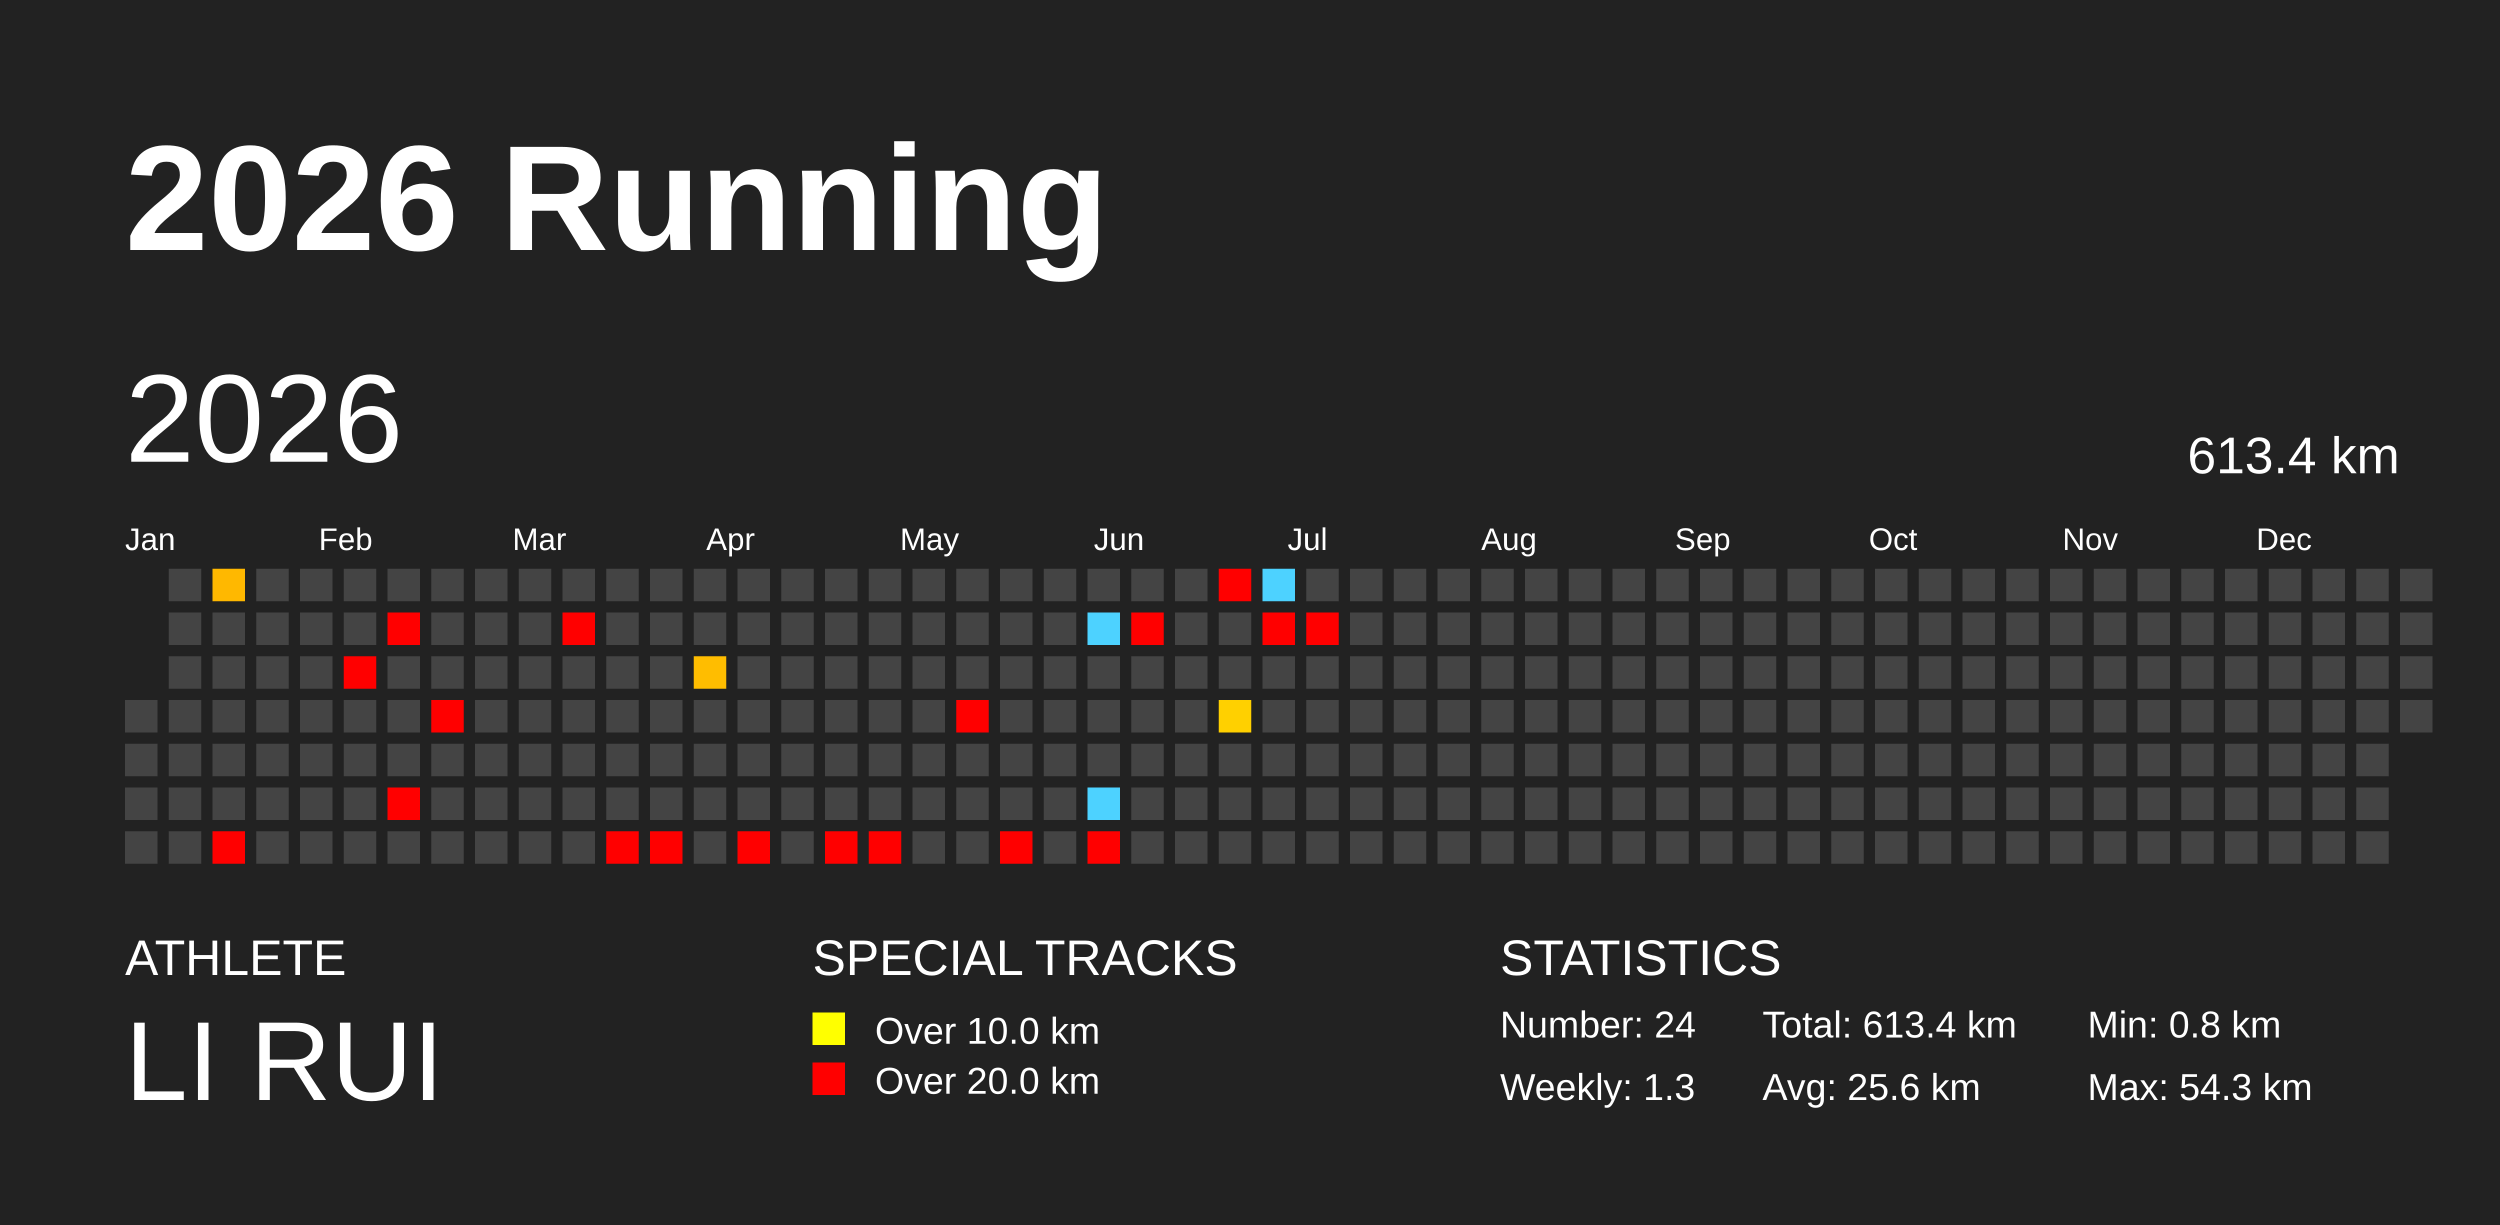
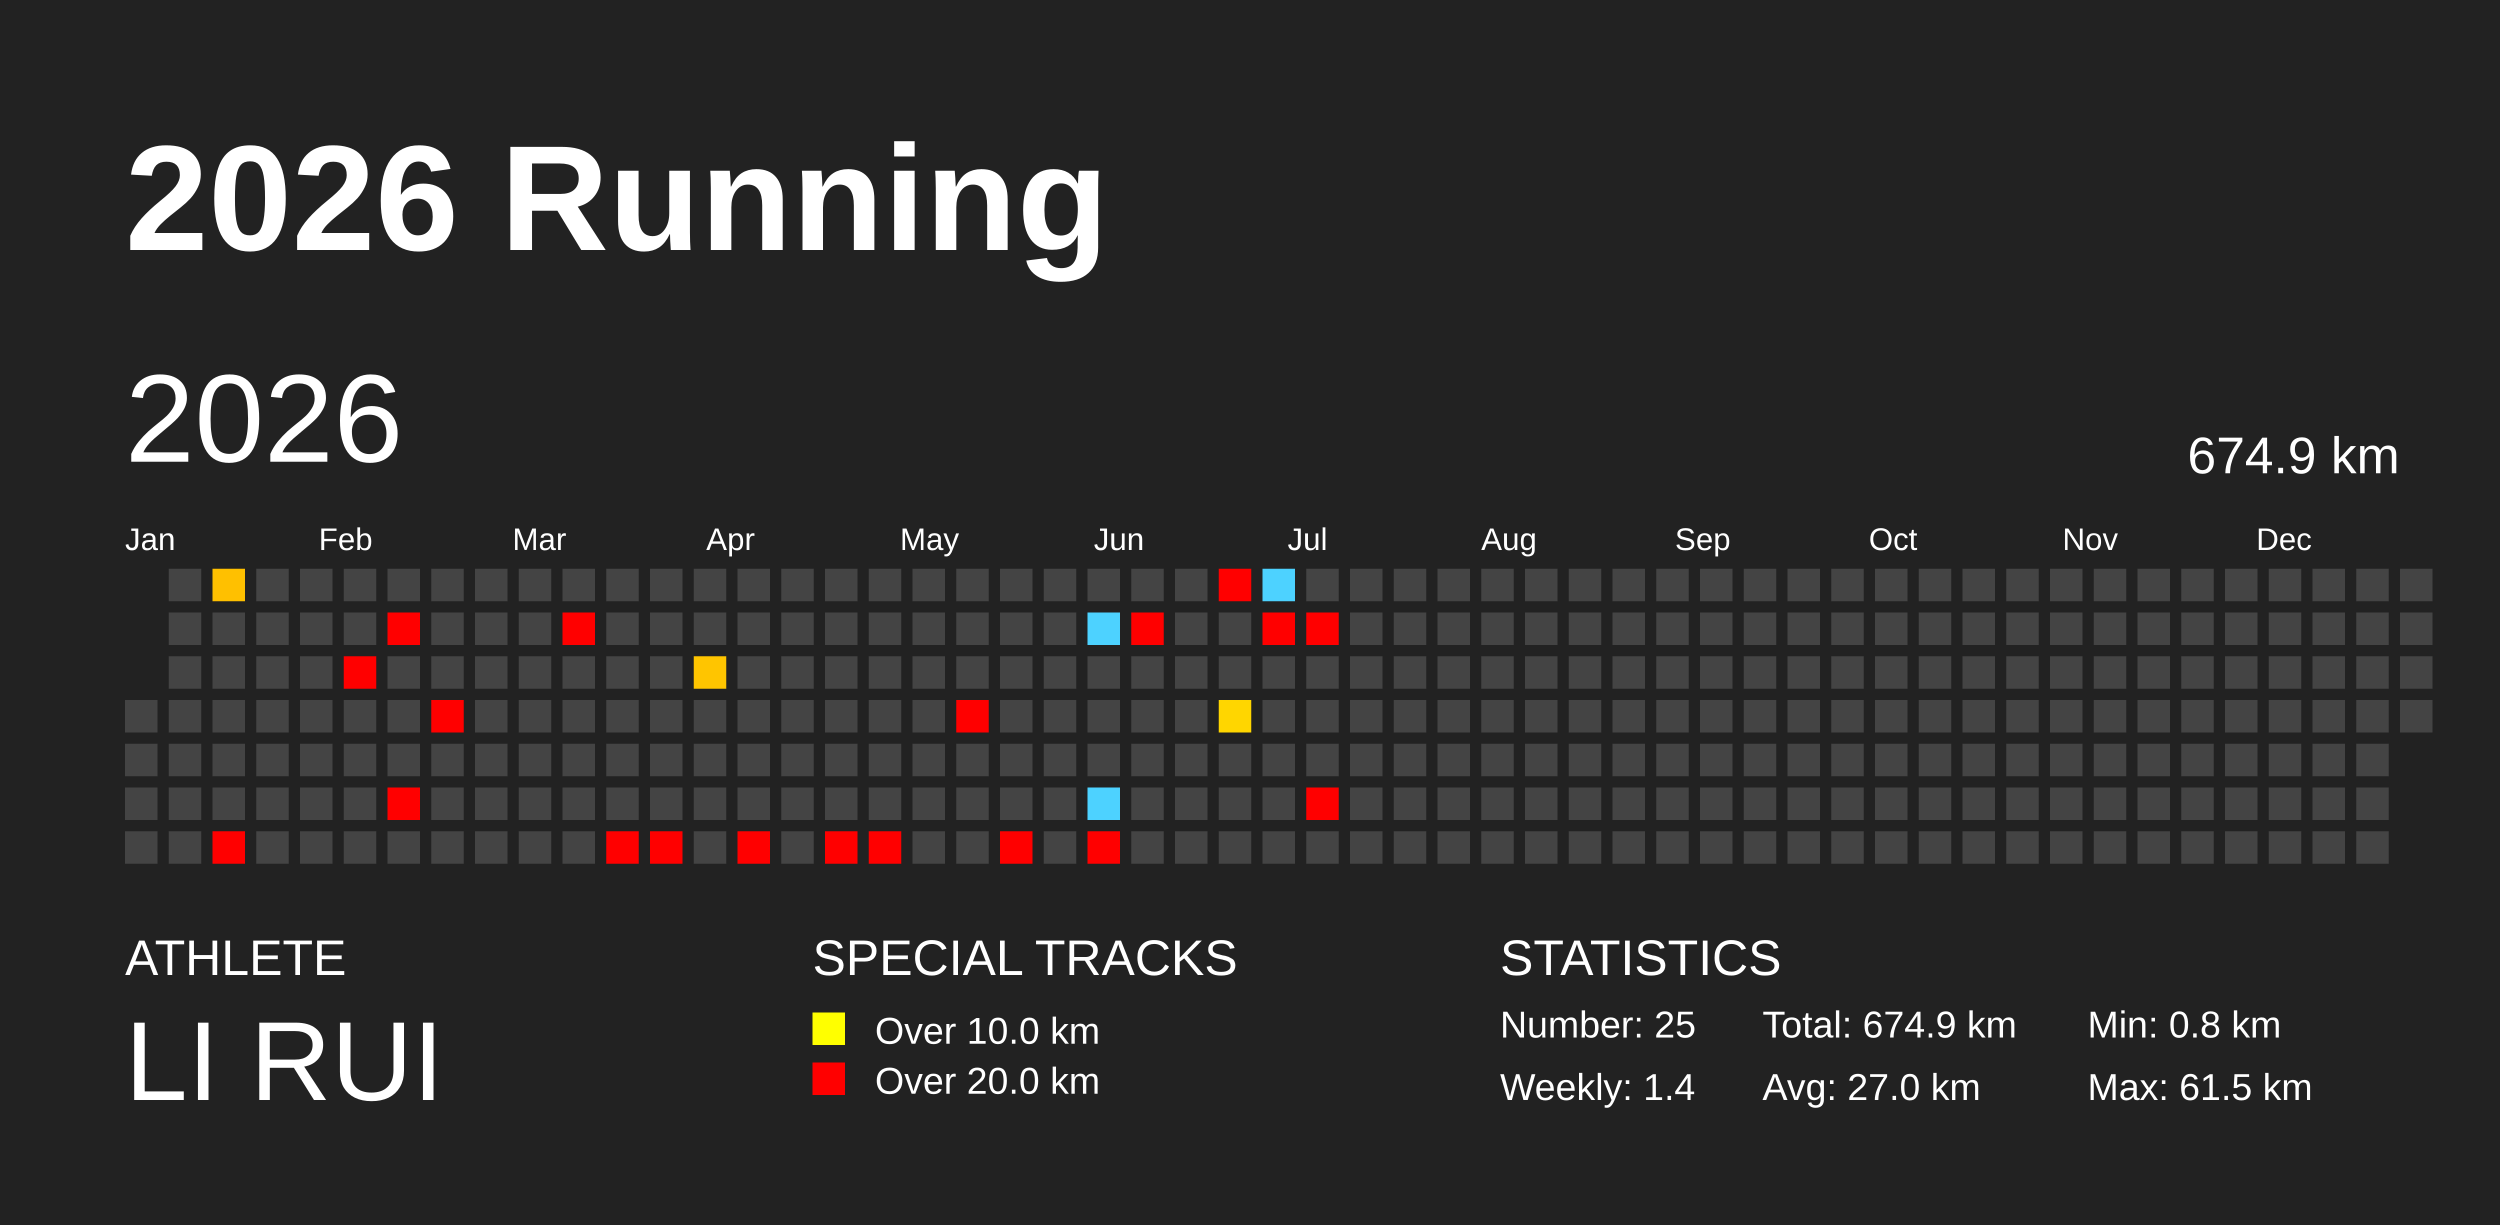
<svg xmlns="http://www.w3.org/2000/svg" baseProfile="full" height="98mm" version="1.1" viewBox="0,0,200,98" width="200mm">
  <defs />
  <rect fill="#222222" height="98" width="200" x="0" y="0" />
  <text fill="#FFFFFF" style="font-size:12px; font-family:Arial; font-weight:bold;" x="10" y="20">2026 Running</text>
  <text fill="#FFFFFF" style="font-size:4px; font-family:Arial" x="10" y="78">ATHLETE</text>
  <text fill="#FFFFFF" style="font-size:9px; font-family:Arial" x="10" y="88">LI RUI</text>
  <text fill="#FFFFFF" style="font-size:4px; font-family:Arial" x="65" y="78">SPECIAL TRACKS</text>
  <rect fill="yellow" height="2.6" width="2.6" x="65" y="81" />
  <text fill="#FFFFFF" style="font-size:3px; font-family:Arial" x="70" y="83.5">Over 10.0 km</text>
  <rect fill="red" height="2.6" width="2.6" x="65" y="85" />
  <text fill="#FFFFFF" style="font-size:3px; font-family:Arial" x="70" y="87.5">Over 20.0 km</text>
  <text fill="#FFFFFF" style="font-size:4px; font-family:Arial" x="120" y="78">STATISTICS</text>
-   <text fill="#FFFFFF" style="font-size:3px; font-family:Arial" x="120" y="83">Number: 24</text>
-   <text fill="#FFFFFF" style="font-size:3px; font-family:Arial" x="120" y="88">Weekly: 1.3</text>
-   <text fill="#FFFFFF" style="font-size:3px; font-family:Arial" x="141" y="83">Total: 613.4 km</text>
-   <text fill="#FFFFFF" style="font-size:3px; font-family:Arial" x="141" y="88">Avg: 25.6 km</text>
+   <text fill="#FFFFFF" style="font-size:3px; font-family:Arial" x="120" y="83">Number: 25</text>
+   <text fill="#FFFFFF" style="font-size:3px; font-family:Arial" x="120" y="88">Weekly: 1.4</text>
+   <text fill="#FFFFFF" style="font-size:3px; font-family:Arial" x="141" y="83">Total: 674.9 km</text>
+   <text fill="#FFFFFF" style="font-size:3px; font-family:Arial" x="141" y="88">Avg: 27.0 km</text>
  <text fill="#FFFFFF" style="font-size:3px; font-family:Arial" x="167" y="83">Min: 0.8 km</text>
-   <text fill="#FFFFFF" style="font-size:3px; font-family:Arial" x="167" y="88">Max: 54.3 km</text>
+   <text fill="#FFFFFF" style="font-size:3px; font-family:Arial" x="167" y="88">Max: 61.5 km</text>
  <text dominant-baseline="hanging" fill="#FFFFFF" style="font-size:10.0px; font-family:Arial;" x="10" y="30">2026</text>
-   <text dominant-baseline="hanging" fill="#FFFFFF" style="font-size:4.125px; font-family:Arial;" x="175" y="35">613.4 km</text>
+   <text dominant-baseline="hanging" fill="#FFFFFF" style="font-size:4.125px; font-family:Arial;" x="175" y="35">674.9 km</text>
  <text fill="#FFFFFF" style="font-size:2.5px; font-family:Arial" x="10.0" y="44">Jan</text>
  <text fill="#FFFFFF" style="font-size:2.5px; font-family:Arial" x="25.5" y="44">Feb</text>
  <text fill="#FFFFFF" style="font-size:2.5px; font-family:Arial" x="41.0" y="44">Mar</text>
  <text fill="#FFFFFF" style="font-size:2.5px; font-family:Arial" x="56.5" y="44">Apr</text>
  <text fill="#FFFFFF" style="font-size:2.5px; font-family:Arial" x="72.0" y="44">May</text>
  <text fill="#FFFFFF" style="font-size:2.5px; font-family:Arial" x="87.5" y="44">Jun</text>
  <text fill="#FFFFFF" style="font-size:2.5px; font-family:Arial" x="103.0" y="44">Jul</text>
  <text fill="#FFFFFF" style="font-size:2.5px; font-family:Arial" x="118.5" y="44">Aug</text>
  <text fill="#FFFFFF" style="font-size:2.5px; font-family:Arial" x="134.0" y="44">Sep</text>
  <text fill="#FFFFFF" style="font-size:2.5px; font-family:Arial" x="149.5" y="44">Oct</text>
  <text fill="#FFFFFF" style="font-size:2.5px; font-family:Arial" x="165.0" y="44">Nov</text>
  <text fill="#FFFFFF" style="font-size:2.5px; font-family:Arial" x="180.5" y="44">Dec</text>
  <rect fill="#444444" height="2.6" width="2.6" x="10.0" y="56.0" />
  <rect fill="#444444" height="2.6" width="2.6" x="10.0" y="59.5" />
  <rect fill="#444444" height="2.6" width="2.6" x="10.0" y="63.0" />
  <rect fill="#444444" height="2.6" width="2.6" x="10.0" y="66.5" />
  <rect fill="#444444" height="2.6" width="2.6" x="13.5" y="45.5" />
  <rect fill="#444444" height="2.6" width="2.6" x="13.5" y="49.0" />
  <rect fill="#444444" height="2.6" width="2.6" x="13.5" y="52.5" />
  <rect fill="#444444" height="2.6" width="2.6" x="13.5" y="56.0" />
  <rect fill="#444444" height="2.6" width="2.6" x="13.5" y="59.5" />
  <rect fill="#444444" height="2.6" width="2.6" x="13.5" y="63.0" />
  <rect fill="#444444" height="2.6" width="2.6" x="13.5" y="66.5" />
-   <rect fill="#ffb800" height="2.6" width="2.6" x="17.0" y="45.5" />
+   <rect fill="#ffc000" height="2.6" width="2.6" x="17.0" y="45.5" />
  <rect fill="#444444" height="2.6" width="2.6" x="17.0" y="49.0" />
  <rect fill="#444444" height="2.6" width="2.6" x="17.0" y="52.5" />
  <rect fill="#444444" height="2.6" width="2.6" x="17.0" y="56.0" />
  <rect fill="#444444" height="2.6" width="2.6" x="17.0" y="59.5" />
  <rect fill="#444444" height="2.6" width="2.6" x="17.0" y="63.0" />
  <rect fill="red" height="2.6" width="2.6" x="17.0" y="66.5" />
  <rect fill="#444444" height="2.6" width="2.6" x="20.5" y="45.5" />
  <rect fill="#444444" height="2.6" width="2.6" x="20.5" y="49.0" />
  <rect fill="#444444" height="2.6" width="2.6" x="20.5" y="52.5" />
  <rect fill="#444444" height="2.6" width="2.6" x="20.5" y="56.0" />
  <rect fill="#444444" height="2.6" width="2.6" x="20.5" y="59.5" />
  <rect fill="#444444" height="2.6" width="2.6" x="20.5" y="63.0" />
  <rect fill="#444444" height="2.6" width="2.6" x="20.5" y="66.5" />
  <rect fill="#444444" height="2.6" width="2.6" x="24.0" y="45.5" />
  <rect fill="#444444" height="2.6" width="2.6" x="24.0" y="49.0" />
  <rect fill="#444444" height="2.6" width="2.6" x="24.0" y="52.5" />
  <rect fill="#444444" height="2.6" width="2.6" x="24.0" y="56.0" />
  <rect fill="#444444" height="2.6" width="2.6" x="24.0" y="59.5" />
  <rect fill="#444444" height="2.6" width="2.6" x="24.0" y="63.0" />
  <rect fill="#444444" height="2.6" width="2.6" x="24.0" y="66.5" />
  <rect fill="#444444" height="2.6" width="2.6" x="27.5" y="45.5" />
  <rect fill="#444444" height="2.6" width="2.6" x="27.5" y="49.0" />
  <rect fill="red" height="2.6" width="2.6" x="27.5" y="52.5" />
  <rect fill="#444444" height="2.6" width="2.6" x="27.5" y="56.0" />
  <rect fill="#444444" height="2.6" width="2.6" x="27.5" y="59.5" />
  <rect fill="#444444" height="2.6" width="2.6" x="27.5" y="63.0" />
  <rect fill="#444444" height="2.6" width="2.6" x="27.5" y="66.5" />
  <rect fill="#444444" height="2.6" width="2.6" x="31.0" y="45.5" />
  <rect fill="red" height="2.6" width="2.6" x="31.0" y="49.0" />
  <rect fill="#444444" height="2.6" width="2.6" x="31.0" y="52.5" />
  <rect fill="#444444" height="2.6" width="2.6" x="31.0" y="56.0" />
  <rect fill="#444444" height="2.6" width="2.6" x="31.0" y="59.5" />
  <rect fill="red" height="2.6" width="2.6" x="31.0" y="63.0" />
  <rect fill="#444444" height="2.6" width="2.6" x="31.0" y="66.5" />
  <rect fill="#444444" height="2.6" width="2.6" x="34.5" y="45.5" />
  <rect fill="#444444" height="2.6" width="2.6" x="34.5" y="49.0" />
  <rect fill="#444444" height="2.6" width="2.6" x="34.5" y="52.5" />
  <rect fill="red" height="2.6" width="2.6" x="34.5" y="56.0" />
  <rect fill="#444444" height="2.6" width="2.6" x="34.5" y="59.5" />
  <rect fill="#444444" height="2.6" width="2.6" x="34.5" y="63.0" />
  <rect fill="#444444" height="2.6" width="2.6" x="34.5" y="66.5" />
  <rect fill="#444444" height="2.6" width="2.6" x="38.0" y="45.5" />
  <rect fill="#444444" height="2.6" width="2.6" x="38.0" y="49.0" />
  <rect fill="#444444" height="2.6" width="2.6" x="38.0" y="52.5" />
  <rect fill="#444444" height="2.6" width="2.6" x="38.0" y="56.0" />
  <rect fill="#444444" height="2.6" width="2.6" x="38.0" y="59.5" />
  <rect fill="#444444" height="2.6" width="2.6" x="38.0" y="63.0" />
  <rect fill="#444444" height="2.6" width="2.6" x="38.0" y="66.5" />
  <rect fill="#444444" height="2.6" width="2.6" x="41.5" y="45.5" />
  <rect fill="#444444" height="2.6" width="2.6" x="41.5" y="49.0" />
  <rect fill="#444444" height="2.6" width="2.6" x="41.5" y="52.5" />
  <rect fill="#444444" height="2.6" width="2.6" x="41.5" y="56.0" />
  <rect fill="#444444" height="2.6" width="2.6" x="41.5" y="59.5" />
  <rect fill="#444444" height="2.6" width="2.6" x="41.5" y="63.0" />
  <rect fill="#444444" height="2.6" width="2.6" x="41.5" y="66.5" />
  <rect fill="#444444" height="2.6" width="2.6" x="45.0" y="45.5" />
  <rect fill="red" height="2.6" width="2.6" x="45.0" y="49.0" />
  <rect fill="#444444" height="2.6" width="2.6" x="45.0" y="52.5" />
  <rect fill="#444444" height="2.6" width="2.6" x="45.0" y="56.0" />
  <rect fill="#444444" height="2.6" width="2.6" x="45.0" y="59.5" />
  <rect fill="#444444" height="2.6" width="2.6" x="45.0" y="63.0" />
  <rect fill="#444444" height="2.6" width="2.6" x="45.0" y="66.5" />
  <rect fill="#444444" height="2.6" width="2.6" x="48.5" y="45.5" />
  <rect fill="#444444" height="2.6" width="2.6" x="48.5" y="49.0" />
  <rect fill="#444444" height="2.6" width="2.6" x="48.5" y="52.5" />
  <rect fill="#444444" height="2.6" width="2.6" x="48.5" y="56.0" />
  <rect fill="#444444" height="2.6" width="2.6" x="48.5" y="59.5" />
  <rect fill="#444444" height="2.6" width="2.6" x="48.5" y="63.0" />
  <rect fill="red" height="2.6" width="2.6" x="48.5" y="66.5" />
  <rect fill="#444444" height="2.6" width="2.6" x="52.0" y="45.5" />
  <rect fill="#444444" height="2.6" width="2.6" x="52.0" y="49.0" />
  <rect fill="#444444" height="2.6" width="2.6" x="52.0" y="52.5" />
  <rect fill="#444444" height="2.6" width="2.6" x="52.0" y="56.0" />
  <rect fill="#444444" height="2.6" width="2.6" x="52.0" y="59.5" />
  <rect fill="#444444" height="2.6" width="2.6" x="52.0" y="63.0" />
  <rect fill="red" height="2.6" width="2.6" x="52.0" y="66.5" />
  <rect fill="#444444" height="2.6" width="2.6" x="55.5" y="45.5" />
  <rect fill="#444444" height="2.6" width="2.6" x="55.5" y="49.0" />
-   <rect fill="#ffbd00" height="2.6" width="2.6" x="55.5" y="52.5" />
+   <rect fill="#ffc500" height="2.6" width="2.6" x="55.5" y="52.5" />
  <rect fill="#444444" height="2.6" width="2.6" x="55.5" y="56.0" />
  <rect fill="#444444" height="2.6" width="2.6" x="55.5" y="59.5" />
  <rect fill="#444444" height="2.6" width="2.6" x="55.5" y="63.0" />
  <rect fill="#444444" height="2.6" width="2.6" x="55.5" y="66.5" />
  <rect fill="#444444" height="2.6" width="2.6" x="59.0" y="45.5" />
  <rect fill="#444444" height="2.6" width="2.6" x="59.0" y="49.0" />
  <rect fill="#444444" height="2.6" width="2.6" x="59.0" y="52.5" />
  <rect fill="#444444" height="2.6" width="2.6" x="59.0" y="56.0" />
  <rect fill="#444444" height="2.6" width="2.6" x="59.0" y="59.5" />
  <rect fill="#444444" height="2.6" width="2.6" x="59.0" y="63.0" />
  <rect fill="red" height="2.6" width="2.6" x="59.0" y="66.5" />
  <rect fill="#444444" height="2.6" width="2.6" x="62.5" y="45.5" />
  <rect fill="#444444" height="2.6" width="2.6" x="62.5" y="49.0" />
  <rect fill="#444444" height="2.6" width="2.6" x="62.5" y="52.5" />
  <rect fill="#444444" height="2.6" width="2.6" x="62.5" y="56.0" />
  <rect fill="#444444" height="2.6" width="2.6" x="62.5" y="59.5" />
  <rect fill="#444444" height="2.6" width="2.6" x="62.5" y="63.0" />
  <rect fill="#444444" height="2.6" width="2.6" x="62.5" y="66.5" />
  <rect fill="#444444" height="2.6" width="2.6" x="66.0" y="45.5" />
  <rect fill="#444444" height="2.6" width="2.6" x="66.0" y="49.0" />
  <rect fill="#444444" height="2.6" width="2.6" x="66.0" y="52.5" />
  <rect fill="#444444" height="2.6" width="2.6" x="66.0" y="56.0" />
  <rect fill="#444444" height="2.6" width="2.6" x="66.0" y="59.5" />
  <rect fill="#444444" height="2.6" width="2.6" x="66.0" y="63.0" />
  <rect fill="red" height="2.6" width="2.6" x="66.0" y="66.5" />
  <rect fill="#444444" height="2.6" width="2.6" x="69.5" y="45.5" />
  <rect fill="#444444" height="2.6" width="2.6" x="69.5" y="49.0" />
  <rect fill="#444444" height="2.6" width="2.6" x="69.5" y="52.5" />
  <rect fill="#444444" height="2.6" width="2.6" x="69.5" y="56.0" />
  <rect fill="#444444" height="2.6" width="2.6" x="69.5" y="59.5" />
  <rect fill="#444444" height="2.6" width="2.6" x="69.5" y="63.0" />
  <rect fill="red" height="2.6" width="2.6" x="69.5" y="66.5" />
  <rect fill="#444444" height="2.6" width="2.6" x="73.0" y="45.5" />
  <rect fill="#444444" height="2.6" width="2.6" x="73.0" y="49.0" />
  <rect fill="#444444" height="2.6" width="2.6" x="73.0" y="52.5" />
  <rect fill="#444444" height="2.6" width="2.6" x="73.0" y="56.0" />
  <rect fill="#444444" height="2.6" width="2.6" x="73.0" y="59.5" />
  <rect fill="#444444" height="2.6" width="2.6" x="73.0" y="63.0" />
  <rect fill="#444444" height="2.6" width="2.6" x="73.0" y="66.5" />
  <rect fill="#444444" height="2.6" width="2.6" x="76.5" y="45.5" />
  <rect fill="#444444" height="2.6" width="2.6" x="76.5" y="49.0" />
  <rect fill="#444444" height="2.6" width="2.6" x="76.5" y="52.5" />
  <rect fill="red" height="2.6" width="2.6" x="76.5" y="56.0" />
  <rect fill="#444444" height="2.6" width="2.6" x="76.5" y="59.5" />
  <rect fill="#444444" height="2.6" width="2.6" x="76.5" y="63.0" />
  <rect fill="#444444" height="2.6" width="2.6" x="76.5" y="66.5" />
  <rect fill="#444444" height="2.6" width="2.6" x="80.0" y="45.5" />
  <rect fill="#444444" height="2.6" width="2.6" x="80.0" y="49.0" />
  <rect fill="#444444" height="2.6" width="2.6" x="80.0" y="52.5" />
  <rect fill="#444444" height="2.6" width="2.6" x="80.0" y="56.0" />
  <rect fill="#444444" height="2.6" width="2.6" x="80.0" y="59.5" />
  <rect fill="#444444" height="2.6" width="2.6" x="80.0" y="63.0" />
  <rect fill="red" height="2.6" width="2.6" x="80.0" y="66.5" />
  <rect fill="#444444" height="2.6" width="2.6" x="83.5" y="45.5" />
  <rect fill="#444444" height="2.6" width="2.6" x="83.5" y="49.0" />
  <rect fill="#444444" height="2.6" width="2.6" x="83.5" y="52.5" />
  <rect fill="#444444" height="2.6" width="2.6" x="83.5" y="56.0" />
  <rect fill="#444444" height="2.6" width="2.6" x="83.5" y="59.5" />
  <rect fill="#444444" height="2.6" width="2.6" x="83.5" y="63.0" />
  <rect fill="#444444" height="2.6" width="2.6" x="83.5" y="66.5" />
  <rect fill="#444444" height="2.6" width="2.6" x="87.0" y="45.5" />
  <rect fill="#4dd2ff" height="2.6" width="2.6" x="87.0" y="49.0" />
  <rect fill="#444444" height="2.6" width="2.6" x="87.0" y="52.5" />
  <rect fill="#444444" height="2.6" width="2.6" x="87.0" y="56.0" />
  <rect fill="#444444" height="2.6" width="2.6" x="87.0" y="59.5" />
  <rect fill="#4dd2ff" height="2.6" width="2.6" x="87.0" y="63.0" />
  <rect fill="red" height="2.6" width="2.6" x="87.0" y="66.5" />
  <rect fill="#444444" height="2.6" width="2.6" x="90.5" y="45.5" />
  <rect fill="red" height="2.6" width="2.6" x="90.5" y="49.0" />
  <rect fill="#444444" height="2.6" width="2.6" x="90.5" y="52.5" />
  <rect fill="#444444" height="2.6" width="2.6" x="90.5" y="56.0" />
  <rect fill="#444444" height="2.6" width="2.6" x="90.5" y="59.5" />
  <rect fill="#444444" height="2.6" width="2.6" x="90.5" y="63.0" />
  <rect fill="#444444" height="2.6" width="2.6" x="90.5" y="66.5" />
  <rect fill="#444444" height="2.6" width="2.6" x="94.0" y="45.5" />
  <rect fill="#444444" height="2.6" width="2.6" x="94.0" y="49.0" />
  <rect fill="#444444" height="2.6" width="2.6" x="94.0" y="52.5" />
  <rect fill="#444444" height="2.6" width="2.6" x="94.0" y="56.0" />
  <rect fill="#444444" height="2.6" width="2.6" x="94.0" y="59.5" />
  <rect fill="#444444" height="2.6" width="2.6" x="94.0" y="63.0" />
  <rect fill="#444444" height="2.6" width="2.6" x="94.0" y="66.5" />
  <rect fill="red" height="2.6" width="2.6" x="97.5" y="45.5" />
  <rect fill="#444444" height="2.6" width="2.6" x="97.5" y="49.0" />
  <rect fill="#444444" height="2.6" width="2.6" x="97.5" y="52.5" />
-   <rect fill="#ffd000" height="2.6" width="2.6" x="97.5" y="56.0" />
+   <rect fill="#ffd600" height="2.6" width="2.6" x="97.5" y="56.0" />
  <rect fill="#444444" height="2.6" width="2.6" x="97.5" y="59.5" />
  <rect fill="#444444" height="2.6" width="2.6" x="97.5" y="63.0" />
  <rect fill="#444444" height="2.6" width="2.6" x="97.5" y="66.5" />
  <rect fill="#4dd2ff" height="2.6" width="2.6" x="101.0" y="45.5" />
  <rect fill="red" height="2.6" width="2.6" x="101.0" y="49.0" />
  <rect fill="#444444" height="2.6" width="2.6" x="101.0" y="52.5" />
  <rect fill="#444444" height="2.6" width="2.6" x="101.0" y="56.0" />
  <rect fill="#444444" height="2.6" width="2.6" x="101.0" y="59.5" />
  <rect fill="#444444" height="2.6" width="2.6" x="101.0" y="63.0" />
  <rect fill="#444444" height="2.6" width="2.6" x="101.0" y="66.5" />
  <rect fill="#444444" height="2.6" width="2.6" x="104.5" y="45.5" />
  <rect fill="red" height="2.6" width="2.6" x="104.5" y="49.0" />
  <rect fill="#444444" height="2.6" width="2.6" x="104.5" y="52.5" />
  <rect fill="#444444" height="2.6" width="2.6" x="104.5" y="56.0" />
  <rect fill="#444444" height="2.6" width="2.6" x="104.5" y="59.5" />
-   <rect fill="#444444" height="2.6" width="2.6" x="104.5" y="63.0" />
+   <rect fill="red" height="2.6" width="2.6" x="104.5" y="63.0" />
  <rect fill="#444444" height="2.6" width="2.6" x="104.5" y="66.5" />
  <rect fill="#444444" height="2.6" width="2.6" x="108.0" y="45.5" />
  <rect fill="#444444" height="2.6" width="2.6" x="108.0" y="49.0" />
  <rect fill="#444444" height="2.6" width="2.6" x="108.0" y="52.5" />
  <rect fill="#444444" height="2.6" width="2.6" x="108.0" y="56.0" />
  <rect fill="#444444" height="2.6" width="2.6" x="108.0" y="59.5" />
  <rect fill="#444444" height="2.6" width="2.6" x="108.0" y="63.0" />
  <rect fill="#444444" height="2.6" width="2.6" x="108.0" y="66.5" />
  <rect fill="#444444" height="2.6" width="2.6" x="111.5" y="45.5" />
  <rect fill="#444444" height="2.6" width="2.6" x="111.5" y="49.0" />
  <rect fill="#444444" height="2.6" width="2.6" x="111.5" y="52.5" />
  <rect fill="#444444" height="2.6" width="2.6" x="111.5" y="56.0" />
  <rect fill="#444444" height="2.6" width="2.6" x="111.5" y="59.5" />
  <rect fill="#444444" height="2.6" width="2.6" x="111.5" y="63.0" />
  <rect fill="#444444" height="2.6" width="2.6" x="111.5" y="66.5" />
  <rect fill="#444444" height="2.6" width="2.6" x="115.0" y="45.5" />
  <rect fill="#444444" height="2.6" width="2.6" x="115.0" y="49.0" />
  <rect fill="#444444" height="2.6" width="2.6" x="115.0" y="52.5" />
  <rect fill="#444444" height="2.6" width="2.6" x="115.0" y="56.0" />
  <rect fill="#444444" height="2.6" width="2.6" x="115.0" y="59.5" />
  <rect fill="#444444" height="2.6" width="2.6" x="115.0" y="63.0" />
  <rect fill="#444444" height="2.6" width="2.6" x="115.0" y="66.5" />
  <rect fill="#444444" height="2.6" width="2.6" x="118.5" y="45.5" />
  <rect fill="#444444" height="2.6" width="2.6" x="118.5" y="49.0" />
  <rect fill="#444444" height="2.6" width="2.6" x="118.5" y="52.5" />
  <rect fill="#444444" height="2.6" width="2.6" x="118.5" y="56.0" />
  <rect fill="#444444" height="2.6" width="2.6" x="118.5" y="59.5" />
  <rect fill="#444444" height="2.6" width="2.6" x="118.5" y="63.0" />
  <rect fill="#444444" height="2.6" width="2.6" x="118.5" y="66.5" />
  <rect fill="#444444" height="2.6" width="2.6" x="122.0" y="45.5" />
  <rect fill="#444444" height="2.6" width="2.6" x="122.0" y="49.0" />
  <rect fill="#444444" height="2.6" width="2.6" x="122.0" y="52.5" />
  <rect fill="#444444" height="2.6" width="2.6" x="122.0" y="56.0" />
  <rect fill="#444444" height="2.6" width="2.6" x="122.0" y="59.5" />
  <rect fill="#444444" height="2.6" width="2.6" x="122.0" y="63.0" />
  <rect fill="#444444" height="2.6" width="2.6" x="122.0" y="66.5" />
  <rect fill="#444444" height="2.6" width="2.6" x="125.5" y="45.5" />
  <rect fill="#444444" height="2.6" width="2.6" x="125.5" y="49.0" />
  <rect fill="#444444" height="2.6" width="2.6" x="125.5" y="52.5" />
  <rect fill="#444444" height="2.6" width="2.6" x="125.5" y="56.0" />
  <rect fill="#444444" height="2.6" width="2.6" x="125.5" y="59.5" />
  <rect fill="#444444" height="2.6" width="2.6" x="125.5" y="63.0" />
  <rect fill="#444444" height="2.6" width="2.6" x="125.5" y="66.5" />
  <rect fill="#444444" height="2.6" width="2.6" x="129.0" y="45.5" />
  <rect fill="#444444" height="2.6" width="2.6" x="129.0" y="49.0" />
  <rect fill="#444444" height="2.6" width="2.6" x="129.0" y="52.5" />
  <rect fill="#444444" height="2.6" width="2.6" x="129.0" y="56.0" />
  <rect fill="#444444" height="2.6" width="2.6" x="129.0" y="59.5" />
  <rect fill="#444444" height="2.6" width="2.6" x="129.0" y="63.0" />
  <rect fill="#444444" height="2.6" width="2.6" x="129.0" y="66.5" />
  <rect fill="#444444" height="2.6" width="2.6" x="132.5" y="45.5" />
  <rect fill="#444444" height="2.6" width="2.6" x="132.5" y="49.0" />
  <rect fill="#444444" height="2.6" width="2.6" x="132.5" y="52.5" />
  <rect fill="#444444" height="2.6" width="2.6" x="132.5" y="56.0" />
  <rect fill="#444444" height="2.6" width="2.6" x="132.5" y="59.5" />
  <rect fill="#444444" height="2.6" width="2.6" x="132.5" y="63.0" />
  <rect fill="#444444" height="2.6" width="2.6" x="132.5" y="66.5" />
  <rect fill="#444444" height="2.6" width="2.6" x="136.0" y="45.5" />
  <rect fill="#444444" height="2.6" width="2.6" x="136.0" y="49.0" />
  <rect fill="#444444" height="2.6" width="2.6" x="136.0" y="52.5" />
  <rect fill="#444444" height="2.6" width="2.6" x="136.0" y="56.0" />
  <rect fill="#444444" height="2.6" width="2.6" x="136.0" y="59.5" />
  <rect fill="#444444" height="2.6" width="2.6" x="136.0" y="63.0" />
  <rect fill="#444444" height="2.6" width="2.6" x="136.0" y="66.5" />
  <rect fill="#444444" height="2.6" width="2.6" x="139.5" y="45.5" />
  <rect fill="#444444" height="2.6" width="2.6" x="139.5" y="49.0" />
  <rect fill="#444444" height="2.6" width="2.6" x="139.5" y="52.5" />
  <rect fill="#444444" height="2.6" width="2.6" x="139.5" y="56.0" />
  <rect fill="#444444" height="2.6" width="2.6" x="139.5" y="59.5" />
  <rect fill="#444444" height="2.6" width="2.6" x="139.5" y="63.0" />
  <rect fill="#444444" height="2.6" width="2.6" x="139.5" y="66.5" />
  <rect fill="#444444" height="2.6" width="2.6" x="143.0" y="45.5" />
  <rect fill="#444444" height="2.6" width="2.6" x="143.0" y="49.0" />
  <rect fill="#444444" height="2.6" width="2.6" x="143.0" y="52.5" />
  <rect fill="#444444" height="2.6" width="2.6" x="143.0" y="56.0" />
  <rect fill="#444444" height="2.6" width="2.6" x="143.0" y="59.5" />
  <rect fill="#444444" height="2.6" width="2.6" x="143.0" y="63.0" />
  <rect fill="#444444" height="2.6" width="2.6" x="143.0" y="66.5" />
  <rect fill="#444444" height="2.6" width="2.6" x="146.5" y="45.5" />
  <rect fill="#444444" height="2.6" width="2.6" x="146.5" y="49.0" />
  <rect fill="#444444" height="2.6" width="2.6" x="146.5" y="52.5" />
  <rect fill="#444444" height="2.6" width="2.6" x="146.5" y="56.0" />
  <rect fill="#444444" height="2.6" width="2.6" x="146.5" y="59.5" />
  <rect fill="#444444" height="2.6" width="2.6" x="146.5" y="63.0" />
  <rect fill="#444444" height="2.6" width="2.6" x="146.5" y="66.5" />
  <rect fill="#444444" height="2.6" width="2.6" x="150.0" y="45.5" />
  <rect fill="#444444" height="2.6" width="2.6" x="150.0" y="49.0" />
  <rect fill="#444444" height="2.6" width="2.6" x="150.0" y="52.5" />
  <rect fill="#444444" height="2.6" width="2.6" x="150.0" y="56.0" />
  <rect fill="#444444" height="2.6" width="2.6" x="150.0" y="59.5" />
  <rect fill="#444444" height="2.6" width="2.6" x="150.0" y="63.0" />
  <rect fill="#444444" height="2.6" width="2.6" x="150.0" y="66.5" />
  <rect fill="#444444" height="2.6" width="2.6" x="153.5" y="45.5" />
  <rect fill="#444444" height="2.6" width="2.6" x="153.5" y="49.0" />
  <rect fill="#444444" height="2.6" width="2.6" x="153.5" y="52.5" />
  <rect fill="#444444" height="2.6" width="2.6" x="153.5" y="56.0" />
  <rect fill="#444444" height="2.6" width="2.6" x="153.5" y="59.5" />
  <rect fill="#444444" height="2.6" width="2.6" x="153.5" y="63.0" />
  <rect fill="#444444" height="2.6" width="2.6" x="153.5" y="66.5" />
  <rect fill="#444444" height="2.6" width="2.6" x="157.0" y="45.5" />
  <rect fill="#444444" height="2.6" width="2.6" x="157.0" y="49.0" />
  <rect fill="#444444" height="2.6" width="2.6" x="157.0" y="52.5" />
  <rect fill="#444444" height="2.6" width="2.6" x="157.0" y="56.0" />
  <rect fill="#444444" height="2.6" width="2.6" x="157.0" y="59.5" />
  <rect fill="#444444" height="2.6" width="2.6" x="157.0" y="63.0" />
  <rect fill="#444444" height="2.6" width="2.6" x="157.0" y="66.5" />
  <rect fill="#444444" height="2.6" width="2.6" x="160.5" y="45.5" />
  <rect fill="#444444" height="2.6" width="2.6" x="160.5" y="49.0" />
  <rect fill="#444444" height="2.6" width="2.6" x="160.5" y="52.5" />
  <rect fill="#444444" height="2.6" width="2.6" x="160.5" y="56.0" />
  <rect fill="#444444" height="2.6" width="2.6" x="160.5" y="59.5" />
  <rect fill="#444444" height="2.6" width="2.6" x="160.5" y="63.0" />
  <rect fill="#444444" height="2.6" width="2.6" x="160.5" y="66.5" />
  <rect fill="#444444" height="2.6" width="2.6" x="164.0" y="45.5" />
  <rect fill="#444444" height="2.6" width="2.6" x="164.0" y="49.0" />
  <rect fill="#444444" height="2.6" width="2.6" x="164.0" y="52.5" />
  <rect fill="#444444" height="2.6" width="2.6" x="164.0" y="56.0" />
  <rect fill="#444444" height="2.6" width="2.6" x="164.0" y="59.5" />
  <rect fill="#444444" height="2.6" width="2.6" x="164.0" y="63.0" />
  <rect fill="#444444" height="2.6" width="2.6" x="164.0" y="66.5" />
  <rect fill="#444444" height="2.6" width="2.6" x="167.5" y="45.5" />
  <rect fill="#444444" height="2.6" width="2.6" x="167.5" y="49.0" />
  <rect fill="#444444" height="2.6" width="2.6" x="167.5" y="52.5" />
  <rect fill="#444444" height="2.6" width="2.6" x="167.5" y="56.0" />
  <rect fill="#444444" height="2.6" width="2.6" x="167.5" y="59.5" />
  <rect fill="#444444" height="2.6" width="2.6" x="167.5" y="63.0" />
  <rect fill="#444444" height="2.6" width="2.6" x="167.5" y="66.5" />
  <rect fill="#444444" height="2.6" width="2.6" x="171.0" y="45.5" />
  <rect fill="#444444" height="2.6" width="2.6" x="171.0" y="49.0" />
  <rect fill="#444444" height="2.6" width="2.6" x="171.0" y="52.5" />
  <rect fill="#444444" height="2.6" width="2.6" x="171.0" y="56.0" />
  <rect fill="#444444" height="2.6" width="2.6" x="171.0" y="59.5" />
  <rect fill="#444444" height="2.6" width="2.6" x="171.0" y="63.0" />
  <rect fill="#444444" height="2.6" width="2.6" x="171.0" y="66.5" />
  <rect fill="#444444" height="2.6" width="2.6" x="174.5" y="45.5" />
  <rect fill="#444444" height="2.6" width="2.6" x="174.5" y="49.0" />
  <rect fill="#444444" height="2.6" width="2.6" x="174.5" y="52.5" />
  <rect fill="#444444" height="2.6" width="2.6" x="174.5" y="56.0" />
  <rect fill="#444444" height="2.6" width="2.6" x="174.5" y="59.5" />
  <rect fill="#444444" height="2.6" width="2.6" x="174.5" y="63.0" />
  <rect fill="#444444" height="2.6" width="2.6" x="174.5" y="66.5" />
  <rect fill="#444444" height="2.6" width="2.6" x="178.0" y="45.5" />
  <rect fill="#444444" height="2.6" width="2.6" x="178.0" y="49.0" />
  <rect fill="#444444" height="2.6" width="2.6" x="178.0" y="52.5" />
  <rect fill="#444444" height="2.6" width="2.6" x="178.0" y="56.0" />
  <rect fill="#444444" height="2.6" width="2.6" x="178.0" y="59.5" />
  <rect fill="#444444" height="2.6" width="2.6" x="178.0" y="63.0" />
  <rect fill="#444444" height="2.6" width="2.6" x="178.0" y="66.5" />
  <rect fill="#444444" height="2.6" width="2.6" x="181.5" y="45.5" />
  <rect fill="#444444" height="2.6" width="2.6" x="181.5" y="49.0" />
  <rect fill="#444444" height="2.6" width="2.6" x="181.5" y="52.5" />
  <rect fill="#444444" height="2.6" width="2.6" x="181.5" y="56.0" />
  <rect fill="#444444" height="2.6" width="2.6" x="181.5" y="59.5" />
  <rect fill="#444444" height="2.6" width="2.6" x="181.5" y="63.0" />
  <rect fill="#444444" height="2.6" width="2.6" x="181.5" y="66.5" />
  <rect fill="#444444" height="2.6" width="2.6" x="185.0" y="45.5" />
  <rect fill="#444444" height="2.6" width="2.6" x="185.0" y="49.0" />
  <rect fill="#444444" height="2.6" width="2.6" x="185.0" y="52.5" />
  <rect fill="#444444" height="2.6" width="2.6" x="185.0" y="56.0" />
  <rect fill="#444444" height="2.6" width="2.6" x="185.0" y="59.5" />
  <rect fill="#444444" height="2.6" width="2.6" x="185.0" y="63.0" />
  <rect fill="#444444" height="2.6" width="2.6" x="185.0" y="66.5" />
  <rect fill="#444444" height="2.6" width="2.6" x="188.5" y="45.5" />
  <rect fill="#444444" height="2.6" width="2.6" x="188.5" y="49.0" />
  <rect fill="#444444" height="2.6" width="2.6" x="188.5" y="52.5" />
  <rect fill="#444444" height="2.6" width="2.6" x="188.5" y="56.0" />
  <rect fill="#444444" height="2.6" width="2.6" x="188.5" y="59.5" />
  <rect fill="#444444" height="2.6" width="2.6" x="188.5" y="63.0" />
  <rect fill="#444444" height="2.6" width="2.6" x="188.5" y="66.5" />
  <rect fill="#444444" height="2.6" width="2.6" x="192.0" y="45.5" />
  <rect fill="#444444" height="2.6" width="2.6" x="192.0" y="49.0" />
  <rect fill="#444444" height="2.6" width="2.6" x="192.0" y="52.5" />
  <rect fill="#444444" height="2.6" width="2.6" x="192.0" y="56.0" />
</svg>
